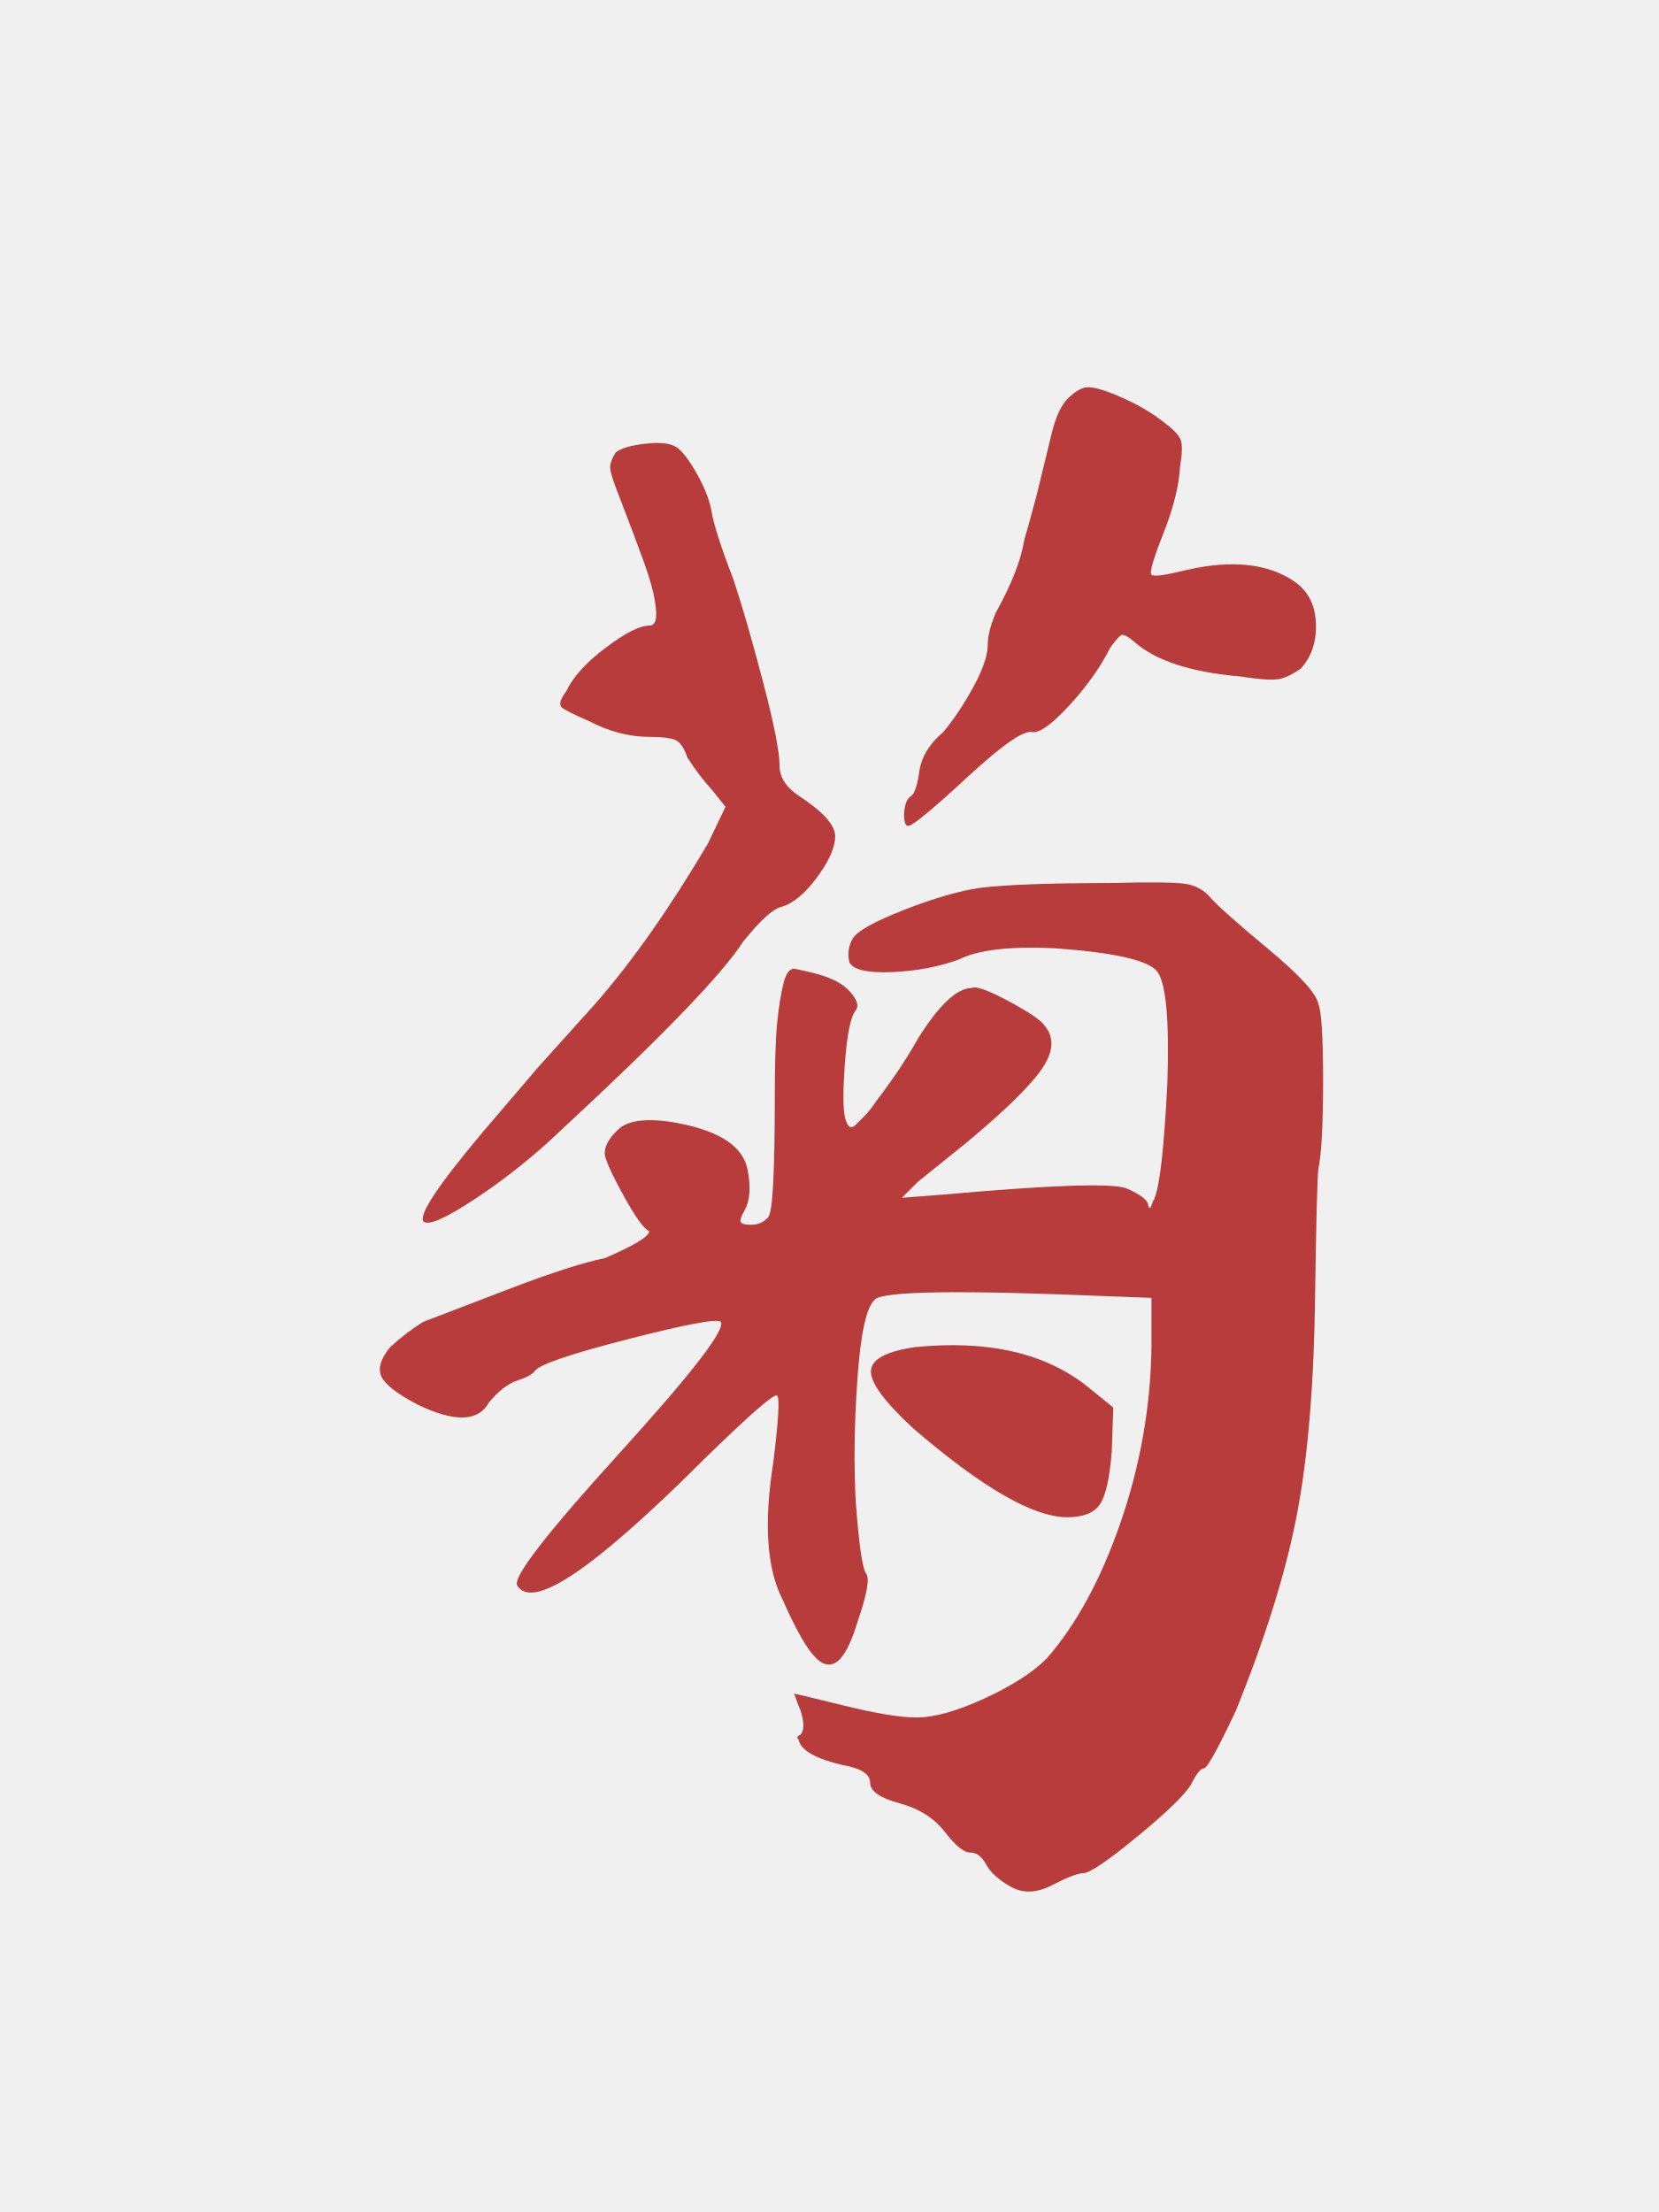
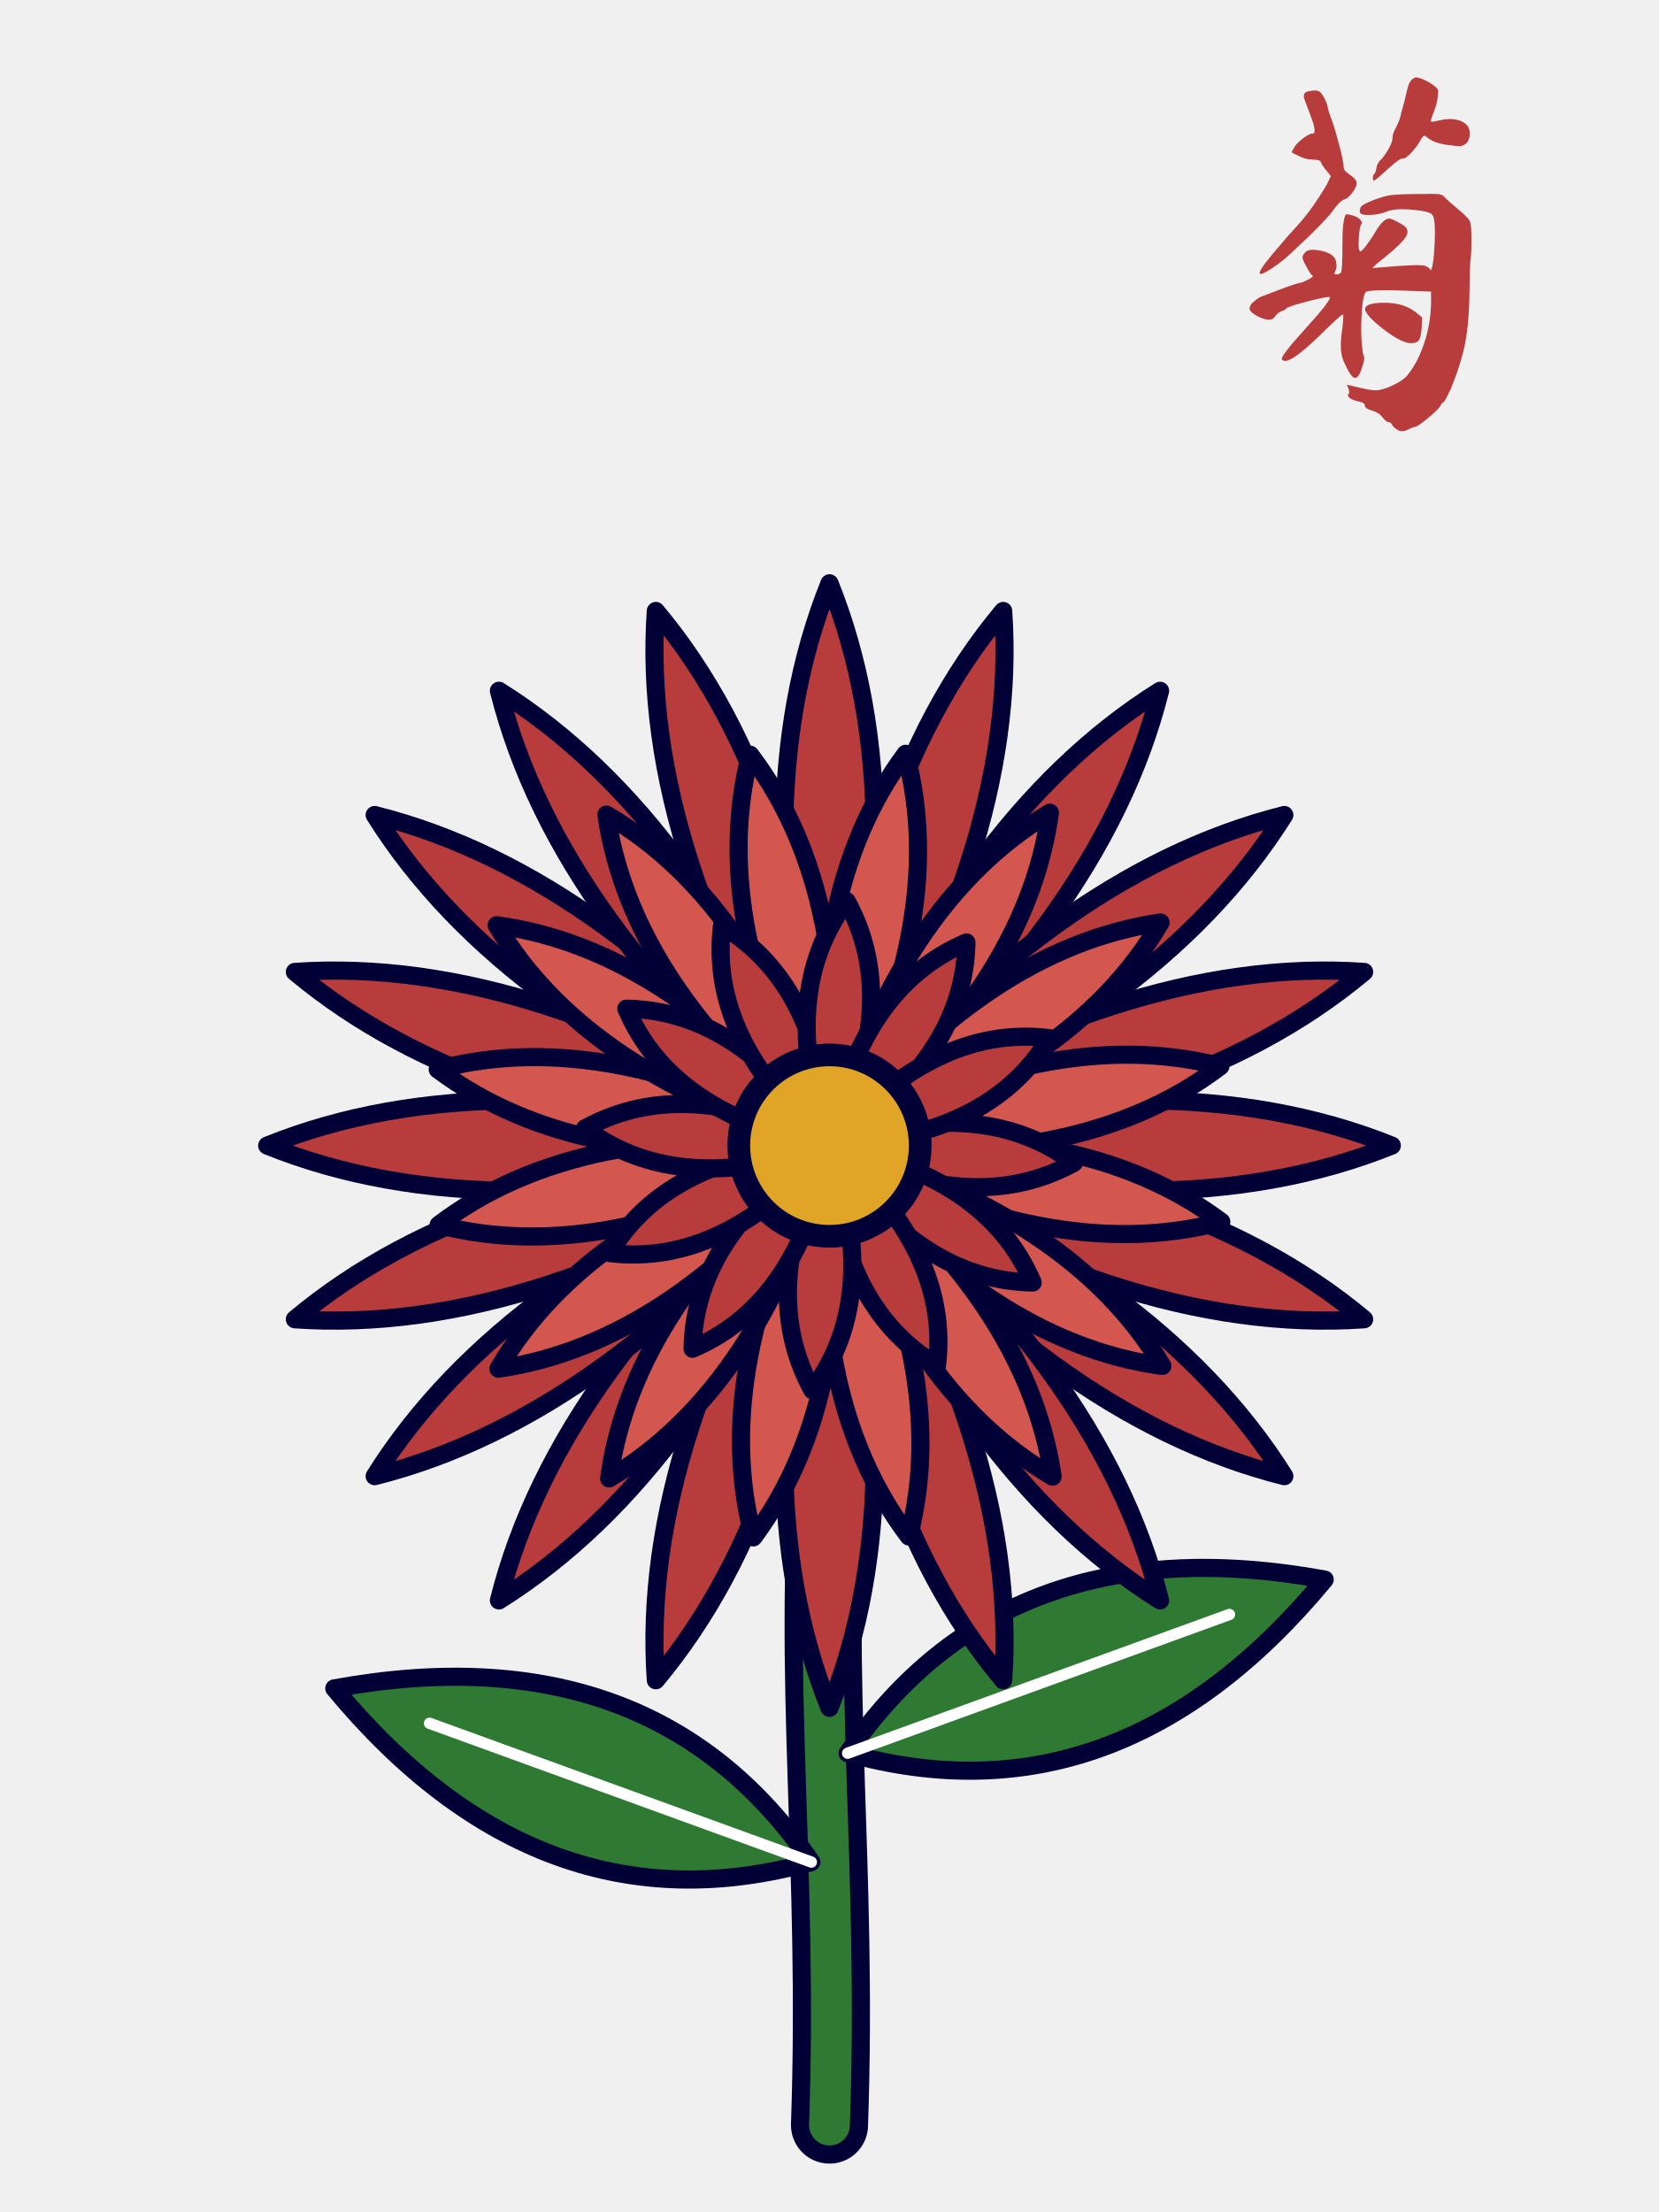
<svg xmlns="http://www.w3.org/2000/svg" width="300" height="400" viewBox="0 0 300 400">
-   <path d="M540 223Q609 230 649 198L665 185L664 157Q662 132 656.5 124.0Q651 116 636 116Q604 116 539 172Q512 197 512.5 208.0Q513 219 540 223ZM581 512Q606 515 662 515Q701 516 710.5 514.5Q720 513 726 506Q733 498 762.5 473.5Q792 449 794 439Q797 432 797.0 390.5Q797 349 794 335Q793 326 792 257Q791 172 780.5 117.5Q770 63 742 -6Q725 -42 722.0 -42.0Q719 -42 714 -52Q708 -62 680.0 -85.0Q652 -108 646 -108Q641 -108 626.5 -115.5Q612 -123 600.5 -116.5Q589 -110 585.0 -102.5Q581 -95 575.0 -95.0Q569 -95 559.0 -82.0Q549 -69 530.5 -64.0Q512 -59 512.0 -51.0Q512 -43 495 -40Q469 -34 467 -24Q465 -22 468 -21Q472 -17 468 -5Q467 -3 466.0 0.0Q465 3 464.5 4.0Q464 5 464 5Q465 5 495.5 -2.5Q526 -10 541 -10Q558 -10 584.0 2.0Q610 14 623 27Q651 59 669.5 112.5Q688 166 689 222V254L663 255Q523 261 515 253Q507 246 504.0 203.0Q501 160 503 125Q506 85 509.5 80.5Q513 76 504 50Q498 30 491.0 25.0Q484 20 476.0 29.5Q468 39 457 64Q442 93 451 150Q456 190 453.5 192.5Q451 195 407 152Q375 120 350.0 99.0Q325 78 310.0 71.5Q295 65 290 73Q285 80 354.0 156.0Q423 232 418 239Q414 242 359.5 228.0Q305 214 301 208Q299 205 290.0 202.0Q281 199 272 188Q262 170 227 187Q208 197 204.5 204.5Q201 212 210 223Q221 233 231 239Q244 244 284.5 259.5Q325 275 345 279Q373 291 373 296Q368 298 356.5 319.0Q345 340 345 345Q345 352 353.5 360.0Q362 368 385 365Q431 358 435 334Q438 318 433 309Q430 304 430.5 302.0Q431 300 437 300Q444 300 448.0 305.0Q452 310 452 380Q452 412 453.5 427.0Q455 442 457.5 452.0Q460 462 465.0 461.0Q470 460 478 458Q493 454 499.5 446.5Q506 439 503 435Q498 429 496.0 400.0Q494 371 497 365Q498 362 499.5 361.5Q501 361 503.0 363.0Q505 365 508.5 368.5Q512 372 516 378Q532 399 542 417Q562 449 576 449Q580 451 599.5 440.5Q619 430 622 425Q631 414 620.0 398.0Q609 382 573 352L542 327L532 317L558 319Q659 328 673 323Q687 317 687 312Q688 308 690 315Q691 316 691 317Q696 329 699 389Q701 449 692.5 459.5Q684 470 628 474Q586 476 568 467Q549 460 526.0 459.0Q503 458 499 465Q497 473 501 480Q505 487 533.0 498.0Q561 509 581 512ZM352 786Q357 790 371.0 791.5Q385 793 390.5 789.0Q396 785 403.0 772.5Q410 760 412 750Q414 737 426 706Q434 682 444.5 642.0Q455 602 455 589Q455 578 467 570Q490 555 490.0 544.5Q490 534 478.5 518.5Q467 503 456 500Q448 498 432 478Q412 447 318 360Q293 336 264.5 317.0Q236 298 231 302Q226 308 268 358L303 399L339 439Q374 479 410 540L421 563L413 573Q404 583 397 594Q394 603 389.5 605.0Q385 607 373 607Q354 607 335 617Q321 623 318.0 625.5Q315 628 321 636Q327 649 345.5 663.0Q364 677 373 677Q376 677 377.0 680.5Q378 684 376.5 693.0Q375 702 370.0 716.0Q365 730 355 756Q349 771 348.5 775.5Q348 780 352 786ZM626 797Q630 814 637.0 820.5Q644 827 649 827Q656 827 671.5 820.0Q687 813 698 804Q706 798 707.5 793.5Q709 789 707 777Q706 759 696.5 735.0Q687 711 689.0 709.0Q691 707 711 712Q755 722 780 704Q792 695 792.5 678.0Q793 661 783 650Q776 645 770.0 643.5Q764 642 745 645Q698 649 678 667Q672 672 670.0 671.0Q668 670 663 663Q654 645 637.5 627.0Q621 609 614 610Q606 612 573.0 581.5Q540 551 536 551Q534 551 533.5 555.0Q533 559 534.0 563.5Q535 568 538 570Q541 572 543.0 585.5Q545 599 558 610Q568 622 577.0 638.5Q586 655 586 665Q586 673 591 685Q606 712 609 731Q612 741 617 760Z" fill="#b93c3c" transform="translate(10.2 307.7) scale(0.2874 -0.2874)" />
+   <g transform="translate(150 258) scale(0.82) translate(-150 -244)">
+     <path d="M150 250 C146 300 152 340 150 398" fill="none" stroke="#000037" stroke-width="17" stroke-linecap="round" stroke-linejoin="round" />
+     <path d="M150 250 C146 300 152 340 150 398" fill="none" stroke="#2f7a32" stroke-width="9" stroke-linecap="round" stroke-linejoin="round" />
+     <path d="M146.0,340.0 Q86.3,356.6 40.8,301.7 Q111.0,288.9 146.0,340.0Z" fill="#2f7a32" stroke="#000037" stroke-width="4" stroke-linecap="round" stroke-linejoin="round" />
+     <path d="M146.0,340.0 L61.8,309.4" fill="none" stroke="#ffffff" stroke-width="2.5" stroke-linecap="round" stroke-linejoin="round" />
+     <path d="M154.0,316.0 Q189.0,264.9 259.2,277.7 Q213.7,332.6 154.0,316.0Z" fill="#2f7a32" stroke="#000037" stroke-width="4" stroke-linecap="round" stroke-linejoin="round" />
+     <path d="M154.0,316.0 L238.2,285.4" fill="none" stroke="#ffffff" stroke-width="2.5" stroke-linecap="round" stroke-linejoin="round" />
+     <path d="M150.0,182.0 Q224.4,162.0 274.0,182.0 Q224.4,202.0 150.0,182.0Z" fill="#b93c3c" stroke="#000037" stroke-width="4" stroke-linecap="round" stroke-linejoin="round" />
+     <path d="M150.0,182.0 Q226.9,186.0 267.9,220.3 Q214.6,224.0 150.0,182.0Z" fill="#b93c3c" stroke="#000037" stroke-width="4" stroke-linecap="round" stroke-linejoin="round" />
+     <path d="M150.0,182.0 Q221.9,209.6 250.3,254.9 Q198.4,241.9 150.0,182.0Z" fill="#b93c3c" stroke="#000037" stroke-width="4" stroke-linecap="round" stroke-linejoin="round" />
+     <path d="M150.0,182.0 Q209.9,230.4 222.9,282.3 Q177.6,253.9 150.0,182.0Z" fill="#b93c3c" stroke="#000037" stroke-width="4" stroke-linecap="round" stroke-linejoin="round" />
+     <path d="M150.0,182.0 Q192.0,246.6 188.3,299.9 Q154.0,258.9 150.0,182.0Z" fill="#b93c3c" stroke="#000037" stroke-width="4" stroke-linecap="round" stroke-linejoin="round" />
+     <path d="M150.0,182.0 Q170.0,256.4 150.0,306.0 Q130.0,256.4 150.0,182.0Z" fill="#b93c3c" stroke="#000037" stroke-width="4" stroke-linecap="round" stroke-linejoin="round" />
+     <path d="M150.0,182.0 Q146.0,258.9 111.7,299.9 Q108.0,246.6 150.0,182.0Z" fill="#b93c3c" stroke="#000037" stroke-width="4" stroke-linecap="round" stroke-linejoin="round" />
+     <path d="M150.0,182.0 Q122.4,253.9 77.1,282.3 Q90.1,230.4 150.0,182.0Z" fill="#b93c3c" stroke="#000037" stroke-width="4" stroke-linecap="round" stroke-linejoin="round" />
+     <path d="M150.0,182.0 Q101.6,241.9 49.7,254.9 Q78.1,209.6 150.0,182.0Z" fill="#b93c3c" stroke="#000037" stroke-width="4" stroke-linecap="round" stroke-linejoin="round" />
+     <path d="M150.0,182.0 Q85.4,224.0 32.1,220.3 Q73.1,186.0 150.0,182.0Z" fill="#b93c3c" stroke="#000037" stroke-width="4" stroke-linecap="round" stroke-linejoin="round" />
+     <path d="M150.0,182.0 Q75.6,202.0 26.0,182.0 Q75.6,162.0 150.0,182.0Z" fill="#b93c3c" stroke="#000037" stroke-width="4" stroke-linecap="round" stroke-linejoin="round" />
+     <path d="M150.0,182.0 Q73.1,178.0 32.1,143.7 Q85.4,140.0 150.0,182.0Z" fill="#b93c3c" stroke="#000037" stroke-width="4" stroke-linecap="round" stroke-linejoin="round" />
+     <path d="M150.0,182.0 Q78.1,154.4 49.7,109.1 Q101.6,122.1 150.0,182.0Z" fill="#b93c3c" stroke="#000037" stroke-width="4" stroke-linecap="round" stroke-linejoin="round" />
+     <path d="M150.0,182.0 Q90.1,133.6 77.1,81.7 Q122.4,110.1 150.0,182.0Z" fill="#b93c3c" stroke="#000037" stroke-width="4" stroke-linecap="round" stroke-linejoin="round" />
+     <path d="M150.0,182.0 Q108.0,117.4 111.7,64.1 Q146.0,105.1 150.0,182.0Z" fill="#b93c3c" stroke="#000037" stroke-width="4" stroke-linecap="round" stroke-linejoin="round" />
+     <path d="M150.0,182.0 Q130.0,107.6 150.0,58.0 Q170.0,107.6 150.0,182.0Z" fill="#b93c3c" stroke="#000037" stroke-width="4" stroke-linecap="round" stroke-linejoin="round" />
+     <path d="M150.0,182.0 Q154.0,105.1 188.3,64.1 Q192.0,117.4 150.0,182.0Z" fill="#b93c3c" stroke="#000037" stroke-width="4" stroke-linecap="round" stroke-linejoin="round" />
+     <path d="M150.0,182.0 Q177.6,110.1 222.9,81.7 Q209.9,133.6 150.0,182.0Z" fill="#b93c3c" stroke="#000037" stroke-width="4" stroke-linecap="round" stroke-linejoin="round" />
+     <path d="M150.0,182.0 Q198.4,122.1 250.3,109.1 Q221.9,154.4 150.0,182.0Z" fill="#b93c3c" stroke="#000037" stroke-width="4" stroke-linecap="round" stroke-linejoin="round" />
+     <path d="M150.0,182.0 Q214.6,140.0 267.9,143.7 Q226.9,178.0 150.0,182.0Z" fill="#b93c3c" stroke="#000037" stroke-width="4" stroke-linecap="round" stroke-linejoin="round" />
+     <path d="M150.0,182.0 Q205.1,175.4 236.4,198.8 Q198.6,208.8 150.0,182.0Z" fill="#d4574f" stroke="#000037" stroke-width="4" stroke-linecap="round" stroke-linejoin="round" />
+     <path d="M150.0,182.0 Q203.4,197.0 223.4,230.6 Q184.6,225.3 150.0,182.0Z" fill="#d4574f" stroke="#000037" stroke-width="4" stroke-linecap="round" stroke-linejoin="round" />
+     <path d="M150.0,182.0 Q193.6,216.3 199.2,255.0 Q165.4,235.3 150.0,182.0Z" fill="#d4574f" stroke="#000037" stroke-width="4" stroke-linecap="round" stroke-linejoin="round" />
+     <path d="M150.0,182.0 Q177.2,230.4 167.5,268.2 Q143.9,237.1 150.0,182.0Z" fill="#d4574f" stroke="#000037" stroke-width="4" stroke-linecap="round" stroke-linejoin="round" />
+     <path d="M150.0,182.0 Q156.6,237.1 133.2,268.4 Q123.2,230.6 150.0,182.0Z" fill="#d4574f" stroke="#000037" stroke-width="4" stroke-linecap="round" stroke-linejoin="round" />
+     <path d="M150.0,182.0 Q135.0,235.4 101.4,255.4 Q106.7,216.6 150.0,182.0Z" fill="#d4574f" stroke="#000037" stroke-width="4" stroke-linecap="round" stroke-linejoin="round" />
+     <path d="M150.0,182.0 Q115.7,225.6 77.0,231.2 Q96.7,197.4 150.0,182.0Z" fill="#d4574f" stroke="#000037" stroke-width="4" stroke-linecap="round" stroke-linejoin="round" />
+     <path d="M150.0,182.0 Q101.6,209.2 63.8,199.5 Q94.9,175.9 150.0,182.0Z" fill="#d4574f" stroke="#000037" stroke-width="4" stroke-linecap="round" stroke-linejoin="round" />
+     <path d="M150.0,182.0 Q94.9,188.6 63.6,165.2 Q101.4,155.2 150.0,182.0Z" fill="#d4574f" stroke="#000037" stroke-width="4" stroke-linecap="round" stroke-linejoin="round" />
+     <path d="M150.0,182.0 Q96.6,167.0 76.6,133.4 Q115.4,138.7 150.0,182.0Z" fill="#d4574f" stroke="#000037" stroke-width="4" stroke-linecap="round" stroke-linejoin="round" />
+     <path d="M150.0,182.0 Q106.4,147.7 100.8,109.0 Q134.6,128.7 150.0,182.0Z" fill="#d4574f" stroke="#000037" stroke-width="4" stroke-linecap="round" stroke-linejoin="round" />
+     <path d="M150.0,182.0 Q122.8,133.6 132.5,95.8 Q156.1,126.9 150.0,182.0Z" fill="#d4574f" stroke="#000037" stroke-width="4" stroke-linecap="round" stroke-linejoin="round" />
+     <path d="M150.0,182.0 Q143.4,126.9 166.8,95.6 Q176.8,133.4 150.0,182.0Z" fill="#d4574f" stroke="#000037" stroke-width="4" stroke-linecap="round" stroke-linejoin="round" />
+     <path d="M150.0,182.0 Q165.0,128.6 198.6,108.6 Q193.3,147.4 150.0,182.0Z" fill="#d4574f" stroke="#000037" stroke-width="4" stroke-linecap="round" stroke-linejoin="round" />
+     <path d="M150.0,182.0 Q184.3,138.4 223.0,132.8 Q203.3,166.6 150.0,182.0Z" fill="#d4574f" stroke="#000037" stroke-width="4" stroke-linecap="round" stroke-linejoin="round" />
+     <path d="M150.0,182.0 Q198.4,154.8 236.2,164.5 Q205.1,188.1 150.0,182.0Z" fill="#d4574f" stroke="#000037" stroke-width="4" stroke-linecap="round" stroke-linejoin="round" />
+     <path d="M150.0,182.0 Q183.3,170.3 203.9,185.8 Q181.3,198.2 150.0,182.0Z" fill="#b93c3c" stroke="#000037" stroke-width="4" stroke-linecap="round" stroke-linejoin="round" />
+     <path d="M150.0,182.0 Q184.7,188.5 194.8,212.2 Q169.0,211.7 150.0,182.0Z" fill="#b93c3c" stroke="#000037" stroke-width="4" stroke-linecap="round" stroke-linejoin="round" />
+     <path d="M150.0,182.0 Q176.8,205.0 173.7,230.5 Q151.6,217.3 150.0,182.0Z" fill="#b93c3c" stroke="#000037" stroke-width="4" stroke-linecap="round" stroke-linejoin="round" />
+     <path d="M150.0,182.0 Q161.7,215.3 146.2,235.9 Q133.8,213.3 150.0,182.0Z" fill="#b93c3c" stroke="#000037" stroke-width="4" stroke-linecap="round" stroke-linejoin="round" />
+     <path d="M150.0,182.0 Q143.5,216.7 119.8,226.8 Q120.3,201.0 150.0,182.0Z" fill="#b93c3c" stroke="#000037" stroke-width="4" stroke-linecap="round" stroke-linejoin="round" />
+     <path d="M150.0,182.0 Q127.0,208.8 101.5,205.7 Q114.7,183.6 150.0,182.0Z" fill="#b93c3c" stroke="#000037" stroke-width="4" stroke-linecap="round" stroke-linejoin="round" />
+     <path d="M150.0,182.0 Q116.7,193.7 96.1,178.2 Q118.7,165.8 150.0,182.0Z" fill="#b93c3c" stroke="#000037" stroke-width="4" stroke-linecap="round" stroke-linejoin="round" />
+     <path d="M150.0,182.0 Q115.3,175.5 105.2,151.8 Q131.0,152.3 150.0,182.0Z" fill="#b93c3c" stroke="#000037" stroke-width="4" stroke-linecap="round" stroke-linejoin="round" />
+     <path d="M150.0,182.0 Q123.2,159.0 126.3,133.5 Q148.4,146.7 150.0,182.0Z" fill="#b93c3c" stroke="#000037" stroke-width="4" stroke-linecap="round" stroke-linejoin="round" />
+     <path d="M150.0,182.0 Q138.3,148.7 153.8,128.1 Q166.2,150.7 150.0,182.0Z" fill="#b93c3c" stroke="#000037" stroke-width="4" stroke-linecap="round" stroke-linejoin="round" />
+     <path d="M150.0,182.0 Q156.5,147.3 180.2,137.2 Q179.7,163.0 150.0,182.0Z" fill="#b93c3c" stroke="#000037" stroke-width="4" stroke-linecap="round" stroke-linejoin="round" />
+     <path d="M150.0,182.0 Q173.0,155.2 198.5,158.3 Q185.3,180.4 150.0,182.0Z" fill="#b93c3c" stroke="#000037" stroke-width="4" stroke-linecap="round" stroke-linejoin="round" />
+     <circle cx="150.0" cy="182.0" r="20.0" fill="#e0a526" stroke="#000037" stroke-width="5" />
+   </g>
+   <path d="M540 223Q609 230 649 198L665 185L664 157Q662 132 656.5 124.0Q651 116 636 116Q604 116 539 172Q512 197 512.5 208.0Q513 219 540 223ZM581 512Q606 515 662 515Q701 516 710.5 514.5Q720 513 726 506Q733 498 762.5 473.5Q792 449 794 439Q797 432 797.0 390.5Q797 349 794 335Q793 326 792 257Q791 172 780.5 117.5Q770 63 742 -6Q725 -42 722.0 -42.0Q719 -42 714 -52Q708 -62 680.0 -85.0Q652 -108 646 -108Q641 -108 626.5 -115.5Q612 -123 600.5 -116.5Q589 -110 585.0 -102.5Q581 -95 575.0 -95.0Q569 -95 559.0 -82.0Q549 -69 530.5 -64.0Q512 -59 512.0 -51.0Q512 -43 495 -40Q469 -34 467 -24Q465 -22 468 -21Q472 -17 468 -5Q467 -3 466.0 0.0Q465 3 464.5 4.0Q464 5 464 5Q465 5 495.5 -2.5Q526 -10 541 -10Q558 -10 584.0 2.0Q610 14 623 27Q651 59 669.5 112.5Q688 166 689 222V254L663 255Q523 261 515 253Q507 246 504.0 203.0Q501 160 503 125Q506 85 509.5 80.5Q513 76 504 50Q498 30 491.0 25.0Q484 20 476.0 29.5Q468 39 457 64Q442 93 451 150Q456 190 453.5 192.5Q451 195 407 152Q375 120 350.0 99.0Q325 78 310.0 71.5Q295 65 290 73Q285 80 354.0 156.0Q423 232 418 239Q414 242 359.5 228.0Q305 214 301 208Q299 205 290.0 202.0Q281 199 272 188Q262 170 227 187Q208 197 204.5 204.5Q201 212 210 223Q221 233 231 239Q244 244 284.5 259.5Q325 275 345 279Q373 291 373 296Q368 298 356.5 319.0Q345 340 345 345Q345 352 353.5 360.0Q362 368 385 365Q431 358 435 334Q438 318 433 309Q430 304 430.5 302.0Q431 300 437 300Q444 300 448.0 305.0Q452 310 452 380Q452 412 453.5 427.0Q455 442 457.5 452.0Q460 462 465.0 461.0Q470 460 478 458Q493 454 499.5 446.5Q506 439 503 435Q498 429 496.0 400.0Q494 371 497 365Q498 362 499.5 361.5Q501 361 503.0 363.0Q505 365 508.5 368.5Q512 372 516 378Q532 399 542 417Q562 449 576 449Q580 451 599.5 440.5Q619 430 622 425Q631 414 620.0 398.0Q609 382 573 352L542 327L532 317L558 319Q659 328 673 323Q687 317 687 312Q688 308 690 315Q691 316 691 317Q696 329 699 389Q701 449 692.5 459.5Q684 470 628 474Q586 476 568 467Q549 460 526.0 459.0Q503 458 499 465Q497 473 501 480Q505 487 533.0 498.0Q561 509 581 512ZM352 786Q357 790 371.0 791.5Q385 793 390.5 789.0Q396 785 403.0 772.5Q410 760 412 750Q414 737 426 706Q434 682 444.5 642.0Q455 602 455 589Q455 578 467 570Q490 555 490.0 544.5Q490 534 478.5 518.5Q467 503 456 500Q448 498 432 478Q412 447 318 360Q293 336 264.5 317.0Q236 298 231 302Q226 308 268 358L303 399L339 439Q374 479 410 540L421 563L413 573Q404 583 397 594Q394 603 389.5 605.0Q385 607 373 607Q354 607 335 617Q321 623 318.0 625.5Q315 628 321 636Q327 649 345.5 663.0Q364 677 373 677Q376 677 377.0 680.5Q378 684 376.5 693.0Q375 702 370.0 716.0Q365 730 355 756Q349 771 348.5 775.5Q348 780 352 786ZM626 797Q630 814 637.0 820.5Q644 827 649 827Q656 827 671.5 820.0Q687 813 698 804Q706 798 707.5 793.5Q709 789 707 777Q706 759 696.5 735.0Q687 711 689.0 709.0Q691 707 711 712Q755 722 780 704Q792 695 792.5 678.0Q793 661 783 650Q776 645 770.0 643.5Q764 642 745 645Q698 649 678 667Q672 672 670.0 671.0Q668 670 663 663Q654 645 637.5 627.0Q621 609 614 610Q606 612 573.0 581.5Q540 551 536 551Q534 551 533.5 555.0Q533 559 534.0 563.5Q535 568 538 570Q541 572 543.0 585.5Q545 599 558 610Q568 622 577.0 638.5Q586 655 586 665Q586 673 591 685Q606 712 609 731Q612 741 617 760Z" fill="#b93c3c" transform="translate(212.2 69.9) scale(0.0676 -0.0676)" />
</svg>
